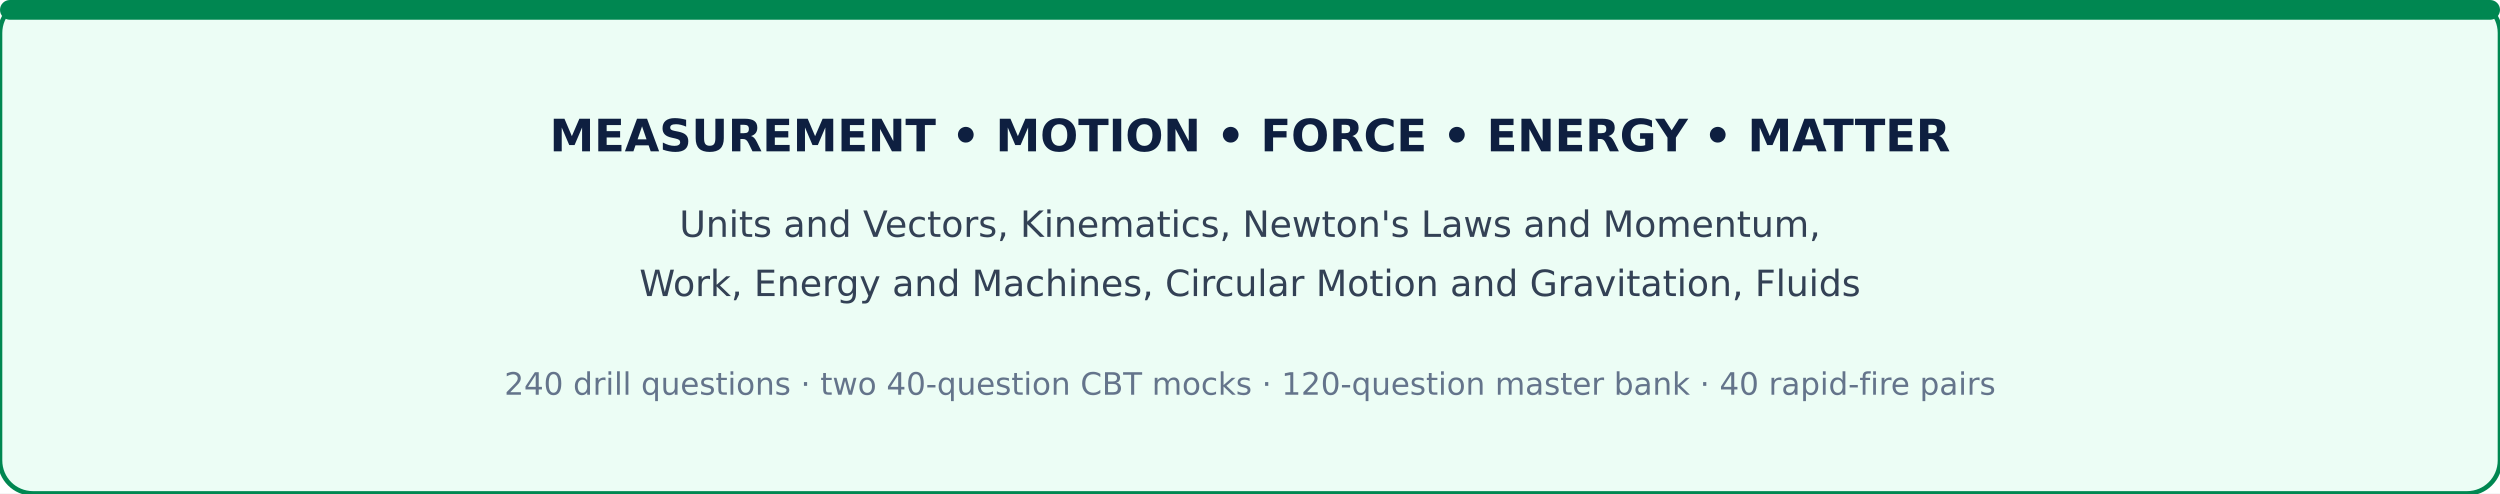
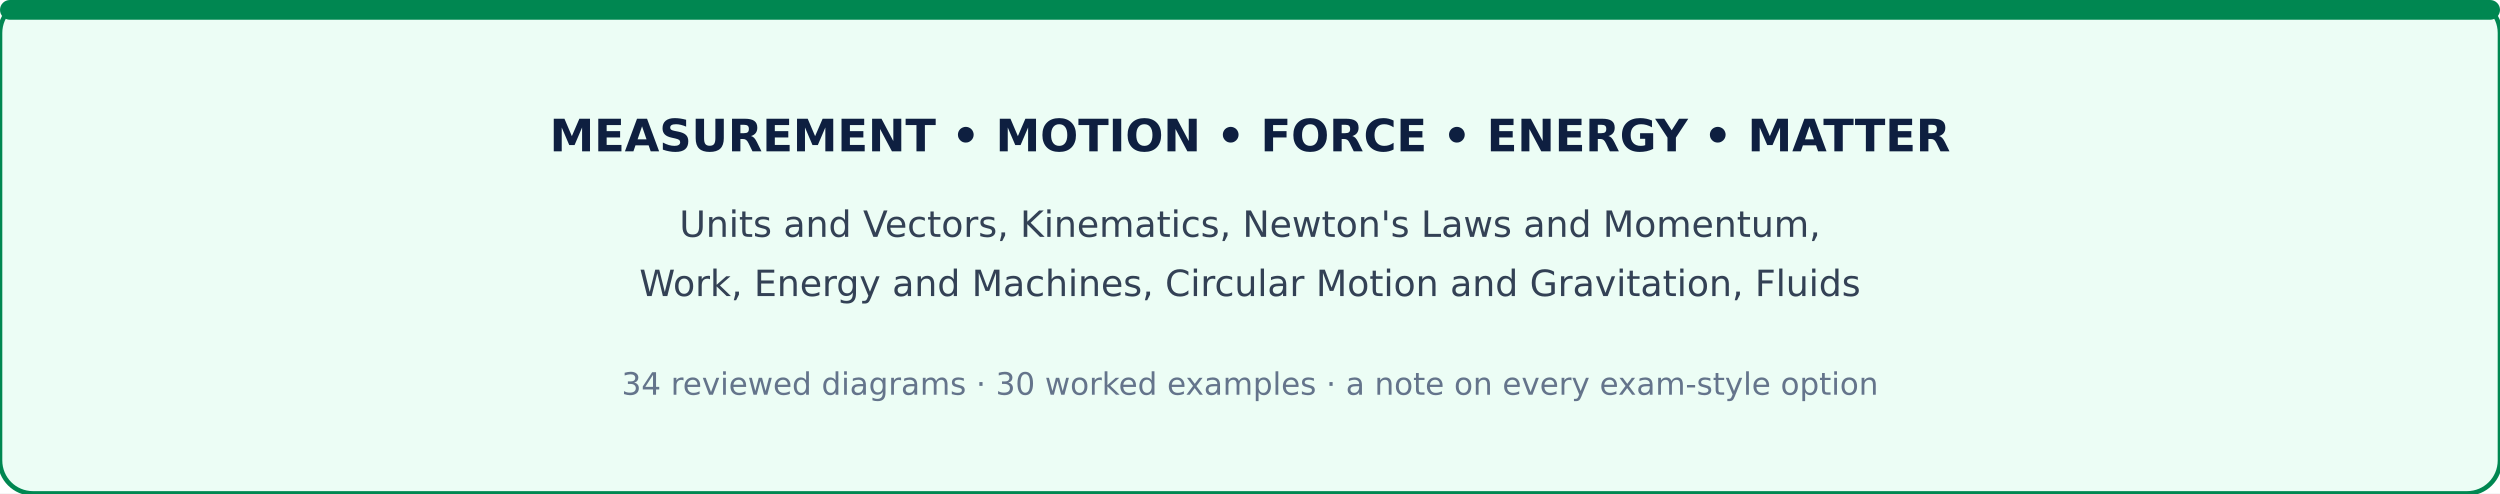
<svg xmlns="http://www.w3.org/2000/svg" viewBox="0 0 760 150" width="760" height="150">
  <defs>
    <marker id="ag" viewBox="0 0 10 10" refX="9" refY="5" markerWidth="7" markerHeight="7" orient="auto-start-reverse">
      <path d="M 0 1 L 10 5 L 0 9 z" fill="#008751" />
    </marker>
    <marker id="an" viewBox="0 0 10 10" refX="9" refY="5" markerWidth="7" markerHeight="7" orient="auto-start-reverse">
      <path d="M 0 1 L 10 5 L 0 9 z" fill="#0E1F40" />
    </marker>
    <marker id="aa" viewBox="0 0 10 10" refX="9" refY="5" markerWidth="7" markerHeight="7" orient="auto-start-reverse">
      <path d="M 0 1 L 10 5 L 0 9 z" fill="#D97706" />
    </marker>
    <marker id="ar" viewBox="0 0 10 10" refX="9" refY="5" markerWidth="7" markerHeight="7" orient="auto-start-reverse">
      <path d="M 0 1 L 10 5 L 0 9 z" fill="#DC2626" />
    </marker>
  </defs>
  <rect x="0" y="0" width="760" height="150" fill="#FFFFFF" />
  <rect x="0" y="0" width="760" height="150" rx="10" fill="#ECFDF5" stroke="#008751" stroke-width="1.4" />
  <rect x="0" y="0" width="760" height="6" rx="3" fill="#008751" />
  <text x="380" y="46" font-family="DejaVu Sans" font-size="13.6" fill="#0E1F40" text-anchor="middle" font-weight="bold">MEASUREMENT  •  MOTION  •  FORCE  •  ENERGY  •  MATTER</text>
  <text x="380" y="72" font-family="DejaVu Sans" font-size="11" fill="#334155" text-anchor="middle" font-weight="normal">Units and Vectors, Kinematics, Newton's Laws and Momentum,</text>
  <text x="380" y="90" font-family="DejaVu Sans" font-size="11" fill="#334155" text-anchor="middle" font-weight="normal">Work, Energy and Machines, Circular Motion and Gravitation, Fluids</text>
-   <text x="380" y="120" font-family="DejaVu Sans" font-size="9.4" fill="#64748B" text-anchor="middle" font-weight="normal">240 drill questions · two 40-question CBT mocks · 120-question master bank · 40 rapid-fire pairs</text>
+   <text x="380" y="120" font-family="DejaVu Sans" font-size="9.4" fill="#64748B" text-anchor="middle" font-weight="normal">34 reviewed diagrams · 30 worked examples · a note on every exam-style option</text>
</svg>
